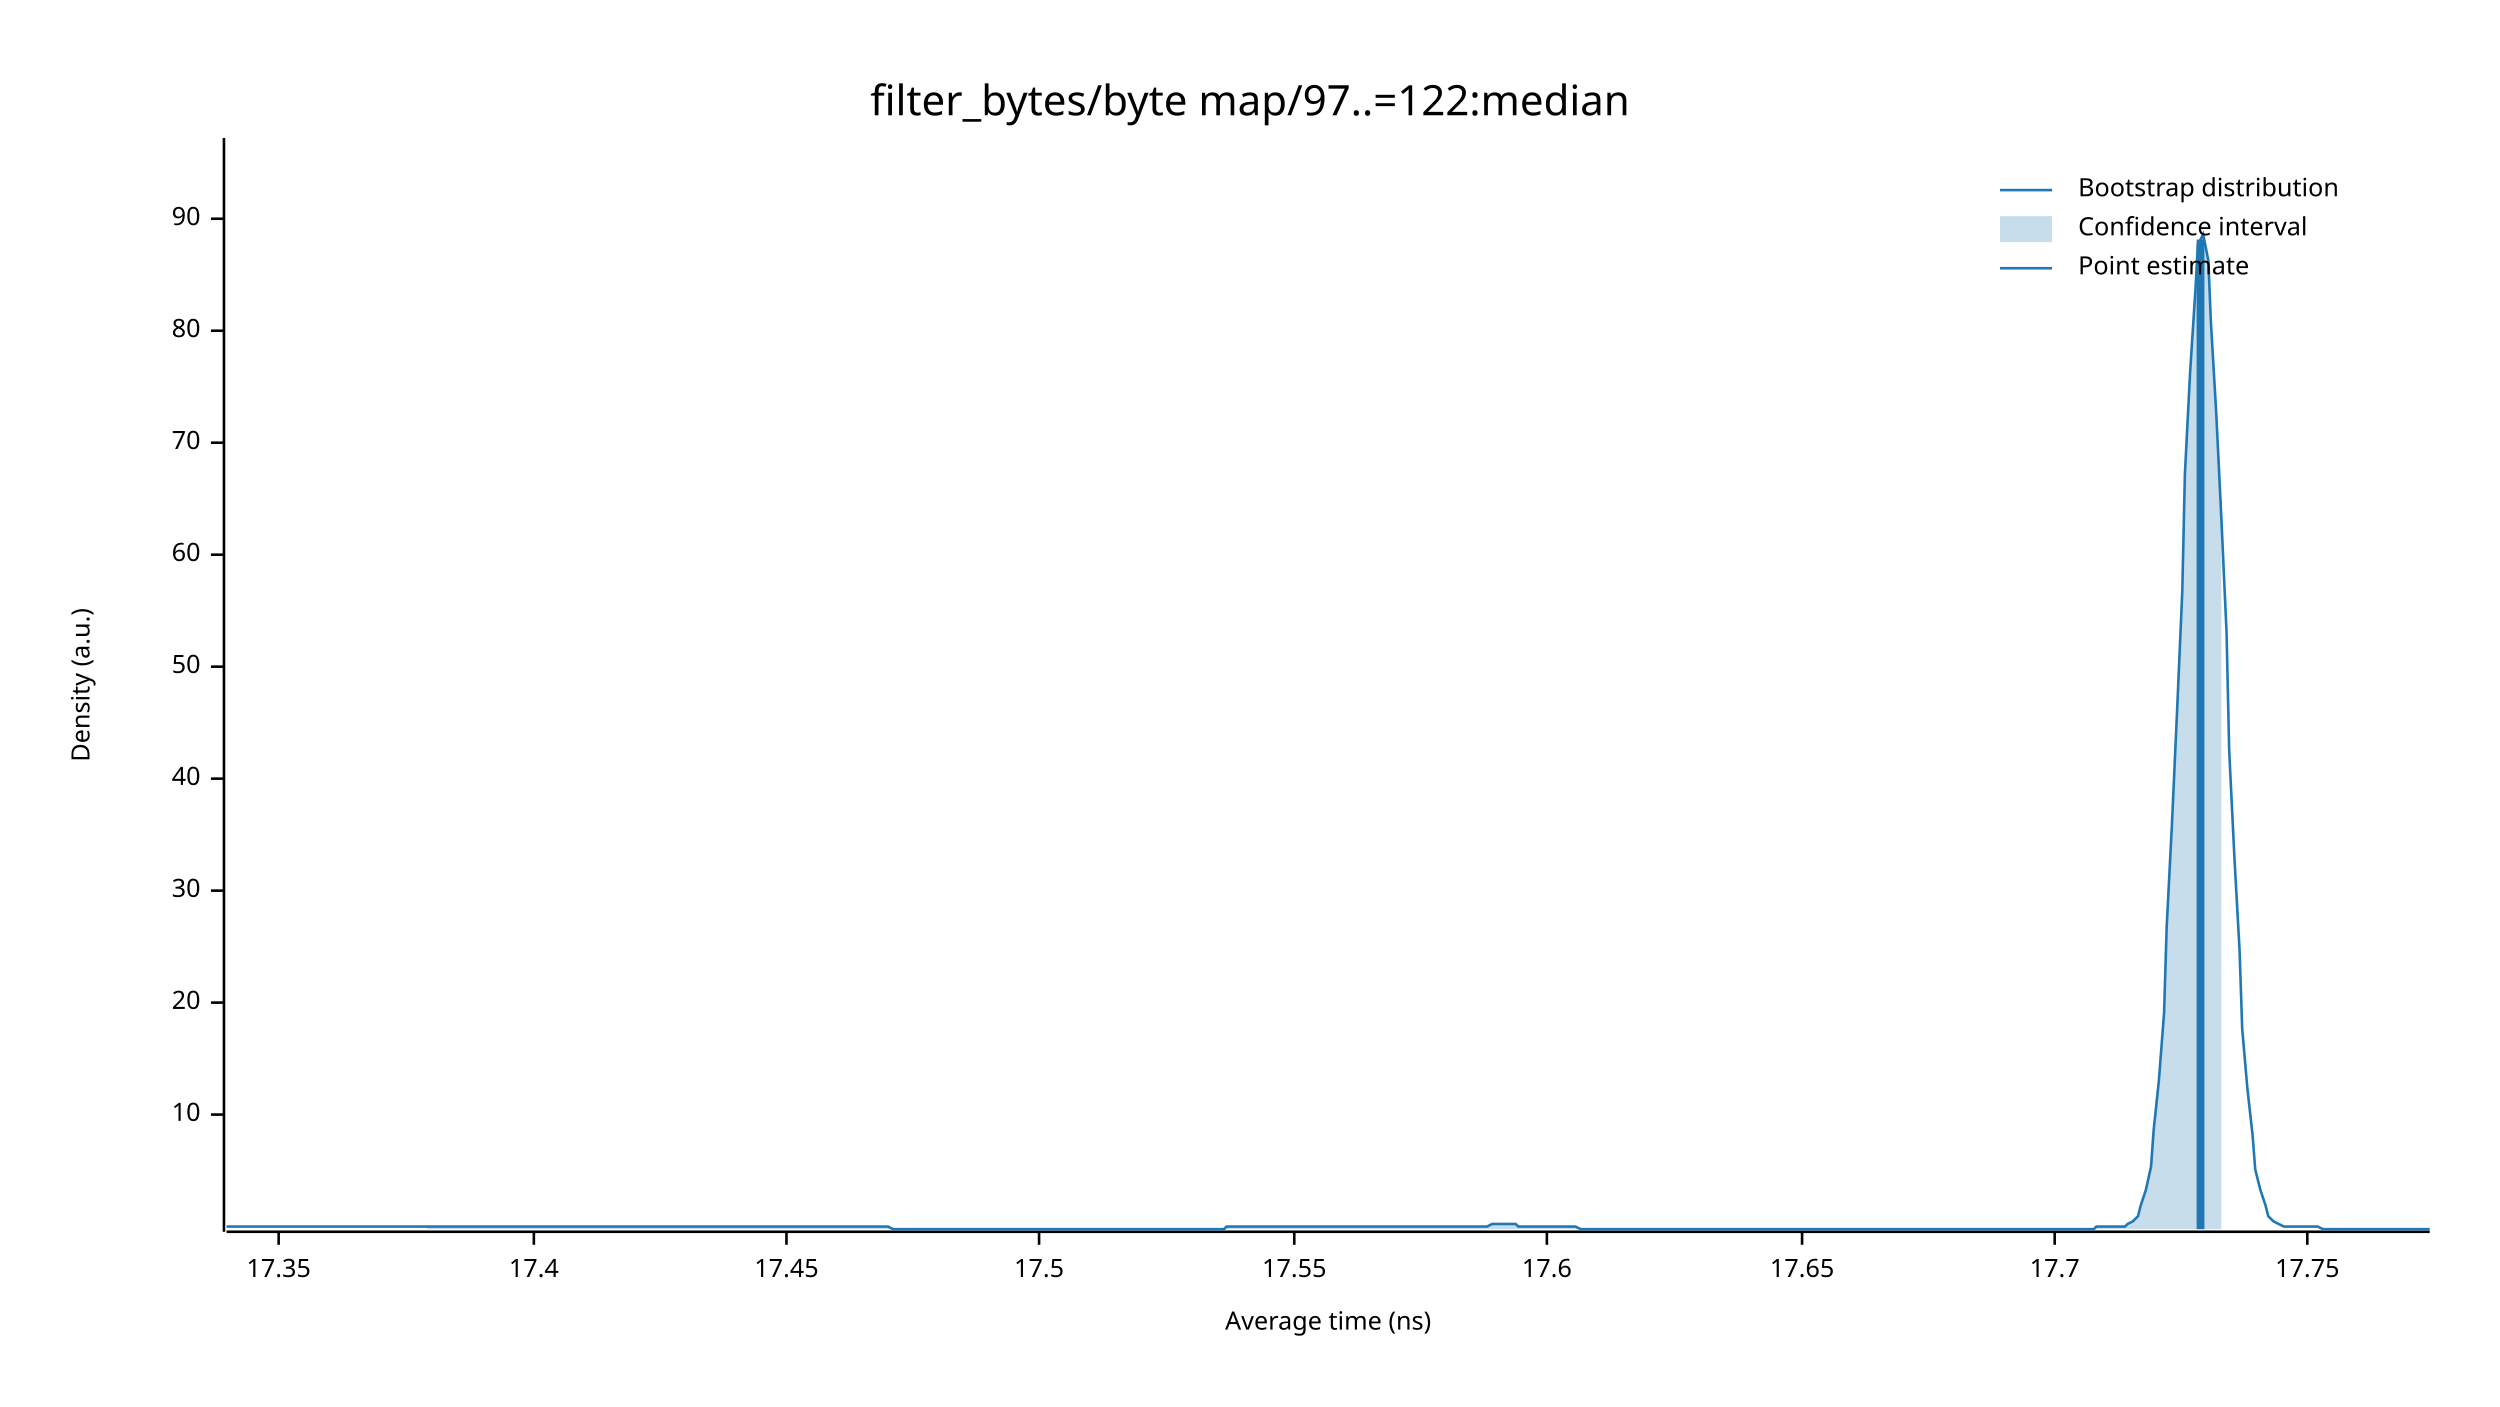
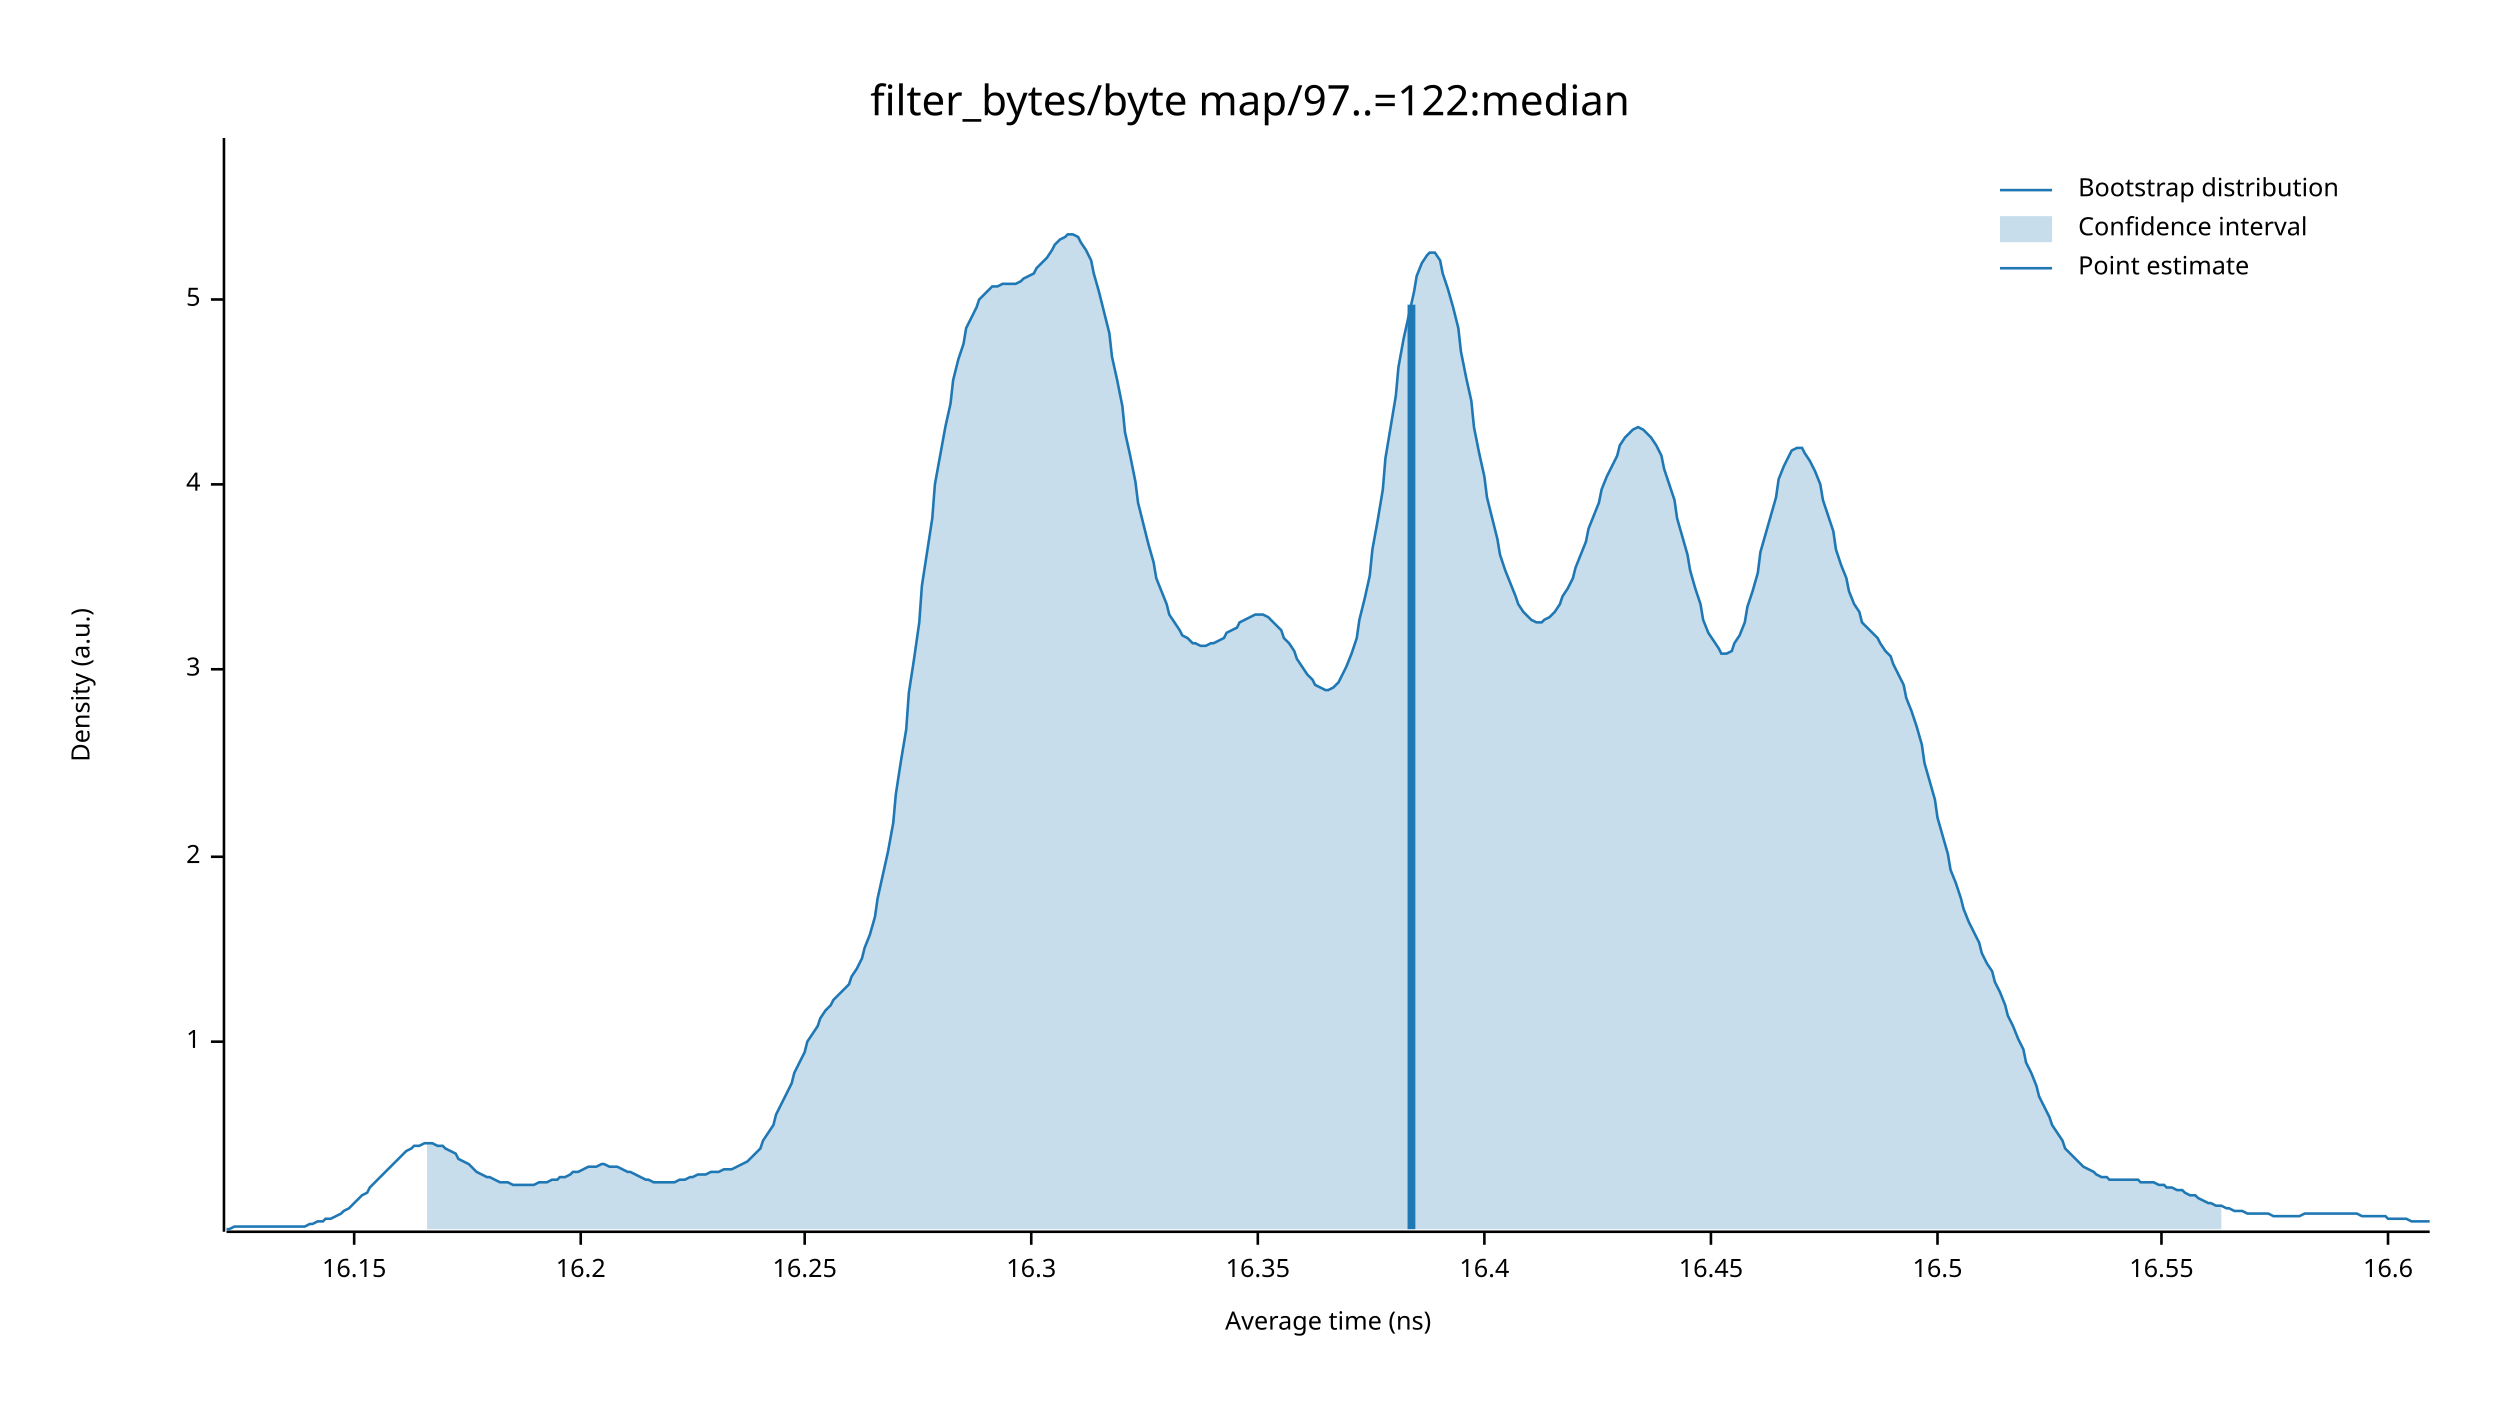
<svg xmlns="http://www.w3.org/2000/svg" width="960" height="540" viewBox="0 0 960 540">
  <text x="480" y="32" dy="0.76em" text-anchor="middle" font-family="sans-serif" font-size="16.129" opacity="1" fill="#000000">
filter_bytes/byte map/97..=122:median
</text>
  <text x="27" y="263" dy="0.76em" text-anchor="middle" font-family="sans-serif" font-size="9.677" opacity="1" fill="#000000" transform="rotate(270, 27, 263)">
Density (a.u.)
</text>
  <text x="510" y="513" dy="-0.5ex" text-anchor="middle" font-family="sans-serif" font-size="9.677" opacity="1" fill="#000000">
Average time (ns)
</text>
  <polyline fill="none" opacity="1" stroke="#000000" stroke-width="1" points="86,53 86,473 " />
-   <text x="77" y="428" dy="0.5ex" text-anchor="end" font-family="sans-serif" font-size="9.677" opacity="1" fill="#000000">
- 10
+   <text x="77" y="400" dy="0.5ex" text-anchor="end" font-family="sans-serif" font-size="9.677" opacity="1" fill="#000000">
+ 1
</text>
-   <polyline fill="none" opacity="1" stroke="#000000" stroke-width="1" points="81,428 86,428 " />
-   <text x="77" y="385" dy="0.5ex" text-anchor="end" font-family="sans-serif" font-size="9.677" opacity="1" fill="#000000">
- 20
+   <polyline fill="none" opacity="1" stroke="#000000" stroke-width="1" points="81,400 86,400 " />
+   <text x="77" y="329" dy="0.5ex" text-anchor="end" font-family="sans-serif" font-size="9.677" opacity="1" fill="#000000">
+ 2
</text>
-   <polyline fill="none" opacity="1" stroke="#000000" stroke-width="1" points="81,385 86,385 " />
-   <text x="77" y="342" dy="0.5ex" text-anchor="end" font-family="sans-serif" font-size="9.677" opacity="1" fill="#000000">
- 30
+   <polyline fill="none" opacity="1" stroke="#000000" stroke-width="1" points="81,329 86,329 " />
+   <text x="77" y="257" dy="0.5ex" text-anchor="end" font-family="sans-serif" font-size="9.677" opacity="1" fill="#000000">
+ 3
</text>
-   <polyline fill="none" opacity="1" stroke="#000000" stroke-width="1" points="81,342 86,342 " />
-   <text x="77" y="299" dy="0.5ex" text-anchor="end" font-family="sans-serif" font-size="9.677" opacity="1" fill="#000000">
- 40
+   <polyline fill="none" opacity="1" stroke="#000000" stroke-width="1" points="81,257 86,257 " />
+   <text x="77" y="186" dy="0.5ex" text-anchor="end" font-family="sans-serif" font-size="9.677" opacity="1" fill="#000000">
+ 4
</text>
-   <polyline fill="none" opacity="1" stroke="#000000" stroke-width="1" points="81,299 86,299 " />
-   <text x="77" y="256" dy="0.5ex" text-anchor="end" font-family="sans-serif" font-size="9.677" opacity="1" fill="#000000">
- 50
+   <polyline fill="none" opacity="1" stroke="#000000" stroke-width="1" points="81,186 86,186 " />
+   <text x="77" y="115" dy="0.5ex" text-anchor="end" font-family="sans-serif" font-size="9.677" opacity="1" fill="#000000">
+ 5
</text>
-   <polyline fill="none" opacity="1" stroke="#000000" stroke-width="1" points="81,256 86,256 " />
-   <text x="77" y="213" dy="0.5ex" text-anchor="end" font-family="sans-serif" font-size="9.677" opacity="1" fill="#000000">
- 60
+   <polyline fill="none" opacity="1" stroke="#000000" stroke-width="1" points="81,115 86,115 " />
+   <polyline fill="none" opacity="1" stroke="#000000" stroke-width="1" points="87,473 933,473 " />
+   <text x="136" y="483" dy="0.76em" text-anchor="middle" font-family="sans-serif" font-size="9.677" opacity="1" fill="#000000">
+ 16.15
</text>
-   <polyline fill="none" opacity="1" stroke="#000000" stroke-width="1" points="81,213 86,213 " />
-   <text x="77" y="170" dy="0.5ex" text-anchor="end" font-family="sans-serif" font-size="9.677" opacity="1" fill="#000000">
- 70
+   <polyline fill="none" opacity="1" stroke="#000000" stroke-width="1" points="136,473 136,478 " />
+   <text x="223" y="483" dy="0.76em" text-anchor="middle" font-family="sans-serif" font-size="9.677" opacity="1" fill="#000000">
+ 16.2
</text>
-   <polyline fill="none" opacity="1" stroke="#000000" stroke-width="1" points="81,170 86,170 " />
-   <text x="77" y="127" dy="0.5ex" text-anchor="end" font-family="sans-serif" font-size="9.677" opacity="1" fill="#000000">
- 80
+   <polyline fill="none" opacity="1" stroke="#000000" stroke-width="1" points="223,473 223,478 " />
+   <text x="309" y="483" dy="0.76em" text-anchor="middle" font-family="sans-serif" font-size="9.677" opacity="1" fill="#000000">
+ 16.25
</text>
-   <polyline fill="none" opacity="1" stroke="#000000" stroke-width="1" points="81,127 86,127 " />
-   <text x="77" y="84" dy="0.5ex" text-anchor="end" font-family="sans-serif" font-size="9.677" opacity="1" fill="#000000">
- 90
+   <polyline fill="none" opacity="1" stroke="#000000" stroke-width="1" points="309,473 309,478 " />
+   <text x="396" y="483" dy="0.76em" text-anchor="middle" font-family="sans-serif" font-size="9.677" opacity="1" fill="#000000">
+ 16.3
</text>
-   <polyline fill="none" opacity="1" stroke="#000000" stroke-width="1" points="81,84 86,84 " />
-   <polyline fill="none" opacity="1" stroke="#000000" stroke-width="1" points="87,473 933,473 " />
-   <text x="107" y="483" dy="0.76em" text-anchor="middle" font-family="sans-serif" font-size="9.677" opacity="1" fill="#000000">
- 17.35
+   <polyline fill="none" opacity="1" stroke="#000000" stroke-width="1" points="396,473 396,478 " />
+   <text x="483" y="483" dy="0.76em" text-anchor="middle" font-family="sans-serif" font-size="9.677" opacity="1" fill="#000000">
+ 16.35
</text>
-   <polyline fill="none" opacity="1" stroke="#000000" stroke-width="1" points="107,473 107,478 " />
-   <text x="205" y="483" dy="0.76em" text-anchor="middle" font-family="sans-serif" font-size="9.677" opacity="1" fill="#000000">
- 17.4
+   <polyline fill="none" opacity="1" stroke="#000000" stroke-width="1" points="483,473 483,478 " />
+   <text x="570" y="483" dy="0.76em" text-anchor="middle" font-family="sans-serif" font-size="9.677" opacity="1" fill="#000000">
+ 16.4
</text>
-   <polyline fill="none" opacity="1" stroke="#000000" stroke-width="1" points="205,473 205,478 " />
-   <text x="302" y="483" dy="0.76em" text-anchor="middle" font-family="sans-serif" font-size="9.677" opacity="1" fill="#000000">
- 17.45
+   <polyline fill="none" opacity="1" stroke="#000000" stroke-width="1" points="570,473 570,478 " />
+   <text x="657" y="483" dy="0.76em" text-anchor="middle" font-family="sans-serif" font-size="9.677" opacity="1" fill="#000000">
+ 16.45
</text>
-   <polyline fill="none" opacity="1" stroke="#000000" stroke-width="1" points="302,473 302,478 " />
-   <text x="399" y="483" dy="0.76em" text-anchor="middle" font-family="sans-serif" font-size="9.677" opacity="1" fill="#000000">
- 17.5
+   <polyline fill="none" opacity="1" stroke="#000000" stroke-width="1" points="657,473 657,478 " />
+   <text x="744" y="483" dy="0.76em" text-anchor="middle" font-family="sans-serif" font-size="9.677" opacity="1" fill="#000000">
+ 16.5
</text>
-   <polyline fill="none" opacity="1" stroke="#000000" stroke-width="1" points="399,473 399,478 " />
-   <text x="497" y="483" dy="0.76em" text-anchor="middle" font-family="sans-serif" font-size="9.677" opacity="1" fill="#000000">
- 17.55
+   <polyline fill="none" opacity="1" stroke="#000000" stroke-width="1" points="744,473 744,478 " />
+   <text x="830" y="483" dy="0.76em" text-anchor="middle" font-family="sans-serif" font-size="9.677" opacity="1" fill="#000000">
+ 16.55
</text>
-   <polyline fill="none" opacity="1" stroke="#000000" stroke-width="1" points="497,473 497,478 " />
-   <text x="594" y="483" dy="0.76em" text-anchor="middle" font-family="sans-serif" font-size="9.677" opacity="1" fill="#000000">
- 17.6
+   <polyline fill="none" opacity="1" stroke="#000000" stroke-width="1" points="830,473 830,478 " />
+   <text x="917" y="483" dy="0.76em" text-anchor="middle" font-family="sans-serif" font-size="9.677" opacity="1" fill="#000000">
+ 16.6
</text>
-   <polyline fill="none" opacity="1" stroke="#000000" stroke-width="1" points="594,473 594,478 " />
-   <text x="692" y="483" dy="0.76em" text-anchor="middle" font-family="sans-serif" font-size="9.677" opacity="1" fill="#000000">
- 17.65
- </text>
-   <polyline fill="none" opacity="1" stroke="#000000" stroke-width="1" points="692,473 692,478 " />
-   <text x="789" y="483" dy="0.76em" text-anchor="middle" font-family="sans-serif" font-size="9.677" opacity="1" fill="#000000">
- 17.7
- </text>
-   <polyline fill="none" opacity="1" stroke="#000000" stroke-width="1" points="789,473 789,478 " />
-   <text x="886" y="483" dy="0.76em" text-anchor="middle" font-family="sans-serif" font-size="9.677" opacity="1" fill="#000000">
- 17.75
- </text>
-   <polyline fill="none" opacity="1" stroke="#000000" stroke-width="1" points="886,473 886,478 " />
-   <polyline fill="none" opacity="1" stroke="#1F78B4" stroke-width="1" points="87,471 88,471 90,471 92,471 93,471 95,471 97,471 98,471 100,471 102,471 103,471 105,471 107,471 109,471 110,471 112,471 114,471 115,471 117,471 119,471 120,471 122,471 124,471 125,471 127,471 129,471 131,471 132,471 134,471 136,471 137,471 139,471 141,471 142,471 144,471 146,471 148,471 149,471 151,471 153,471 154,471 156,471 158,471 159,471 161,471 163,471 164,471 166,471 168,471 170,471 171,471 173,471 175,471 176,471 178,471 180,471 181,471 183,471 185,471 187,471 188,471 190,471 192,471 193,471 195,471 197,471 198,471 200,471 202,471 203,471 205,471 207,471 209,471 210,471 212,471 214,471 215,471 217,471 219,471 220,471 222,471 224,471 226,471 227,471 229,471 231,471 232,471 234,471 236,471 237,471 239,471 241,471 242,471 244,471 246,471 248,471 249,471 251,471 253,471 254,471 256,471 258,471 259,471 261,471 263,471 265,471 266,471 268,471 270,471 271,471 273,471 275,471 276,471 278,471 280,471 281,471 283,471 285,471 287,471 288,471 290,471 292,471 293,471 295,471 297,471 298,471 300,471 302,471 304,471 305,471 307,471 309,471 310,471 312,471 314,471 315,471 317,471 319,471 320,471 322,471 324,471 326,471 327,471 329,471 331,471 332,471 334,471 336,471 337,471 339,471 341,471 343,472 344,472 346,472 348,472 349,472 351,472 353,472 354,472 356,472 358,472 359,472 361,472 363,472 365,472 366,472 368,472 370,472 371,472 373,472 375,472 376,472 378,472 380,472 381,472 383,472 385,472 387,472 388,472 390,472 392,472 393,472 395,472 397,472 398,472 400,472 402,472 404,472 405,472 407,472 409,472 410,472 412,472 414,472 415,472 417,472 419,472 420,472 422,472 424,472 426,472 427,472 429,472 431,472 432,472 434,472 436,472 437,472 439,472 441,472 443,472 444,472 446,472 448,472 449,472 451,472 453,472 454,472 456,472 458,472 459,472 461,472 463,472 465,472 466,472 468,472 470,472 471,471 473,471 475,471 476,471 478,471 480,471 482,471 483,471 485,471 487,471 488,471 490,471 492,471 493,471 495,471 497,471 498,471 500,471 502,471 504,471 505,471 507,471 509,471 510,471 512,471 514,471 515,471 517,471 519,471 521,471 522,471 524,471 526,471 527,471 529,471 531,471 532,471 534,471 536,471 537,471 539,471 541,471 543,471 544,471 546,471 548,471 549,471 551,471 553,471 554,471 556,471 558,471 560,471 561,471 563,471 565,471 566,471 568,471 570,471 571,471 573,470 575,470 576,470 578,470 580,470 582,470 583,471 585,471 587,471 588,471 590,471 592,471 593,471 595,471 597,471 599,471 600,471 602,471 604,471 605,471 607,472 609,472 610,472 612,472 614,472 615,472 617,472 619,472 621,472 622,472 624,472 626,472 627,472 629,472 631,472 632,472 634,472 636,472 638,472 639,472 641,472 643,472 644,472 646,472 648,472 649,472 651,472 653,472 654,472 656,472 658,472 660,472 661,472 663,472 665,472 666,472 668,472 670,472 671,472 673,472 675,472 676,472 678,472 680,472 682,472 683,472 685,472 687,472 688,472 690,472 692,472 693,472 695,472 697,472 699,472 700,472 702,472 704,472 705,472 707,472 709,472 710,472 712,472 714,472 715,472 717,472 719,472 721,472 722,472 724,472 726,472 727,472 729,472 731,472 732,472 734,472 736,472 738,472 739,472 741,472 743,472 744,472 746,472 748,472 749,472 751,472 753,472 754,472 756,472 758,472 760,472 761,472 763,472 765,472 766,472 768,472 770,472 771,472 773,472 775,472 777,472 778,472 780,472 782,472 783,472 785,472 787,472 788,472 790,472 792,472 793,472 795,472 797,472 799,472 800,472 802,472 804,472 805,471 807,471 809,471 810,471 812,471 814,471 816,471 817,470 819,469 821,467 822,463 824,457 826,448 827,434 829,415 831,389 832,356 834,317 836,273 838,227 839,182 841,143 843,112 844,94 846,90 848,100 849,124 851,158 853,199 855,243 856,288 858,329 860,365 861,395 863,418 865,436 866,449 868,457 870,463 871,467 873,469 875,470 877,471 878,471 880,471 882,471 883,471 885,471 887,471 888,471 890,471 892,472 894,472 895,472 897,472 899,472 900,472 902,472 904,472 905,472 907,472 909,472 910,472 912,472 914,472 916,472 917,472 919,472 921,472 922,472 924,472 926,472 927,472 929,472 931,472 933,472 " />
-   <polygon opacity="0.25" fill="#1F78B4" points="164,471 166,471 168,471 170,471 171,471 173,471 175,471 176,471 178,471 180,471 181,471 183,471 185,471 187,471 188,471 190,471 192,471 193,471 195,471 197,471 198,471 200,471 202,471 203,471 205,471 207,471 209,471 210,471 212,471 214,471 215,471 217,471 219,471 220,471 222,471 224,471 226,471 227,471 229,471 231,471 232,471 234,471 236,471 237,471 239,471 241,471 242,471 244,471 246,471 248,471 249,471 251,471 253,471 254,471 256,471 258,471 259,471 261,471 263,471 265,471 266,471 268,471 270,471 271,471 273,471 275,471 276,471 278,471 280,471 281,471 283,471 285,471 287,471 288,471 290,471 292,471 293,471 295,471 297,471 298,471 300,471 302,471 304,471 305,471 307,471 309,471 310,471 312,471 314,471 315,471 317,471 319,471 320,471 322,471 324,471 326,471 327,471 329,471 331,471 332,471 334,471 336,471 337,471 339,471 341,471 343,472 344,472 346,472 348,472 349,472 351,472 353,472 354,472 356,472 358,472 359,472 361,472 363,472 365,472 366,472 368,472 370,472 371,472 373,472 375,472 376,472 378,472 380,472 381,472 383,472 385,472 387,472 388,472 390,472 392,472 393,472 395,472 397,472 398,472 400,472 402,472 404,472 405,472 407,472 409,472 410,472 412,472 414,472 415,472 417,472 419,472 420,472 422,472 424,472 426,472 427,472 429,472 431,472 432,472 434,472 436,472 437,472 439,472 441,472 443,472 444,472 446,472 448,472 449,472 451,472 453,472 454,472 456,472 458,472 459,472 461,472 463,472 465,472 466,472 468,472 470,472 471,471 473,471 475,471 476,471 478,471 480,471 482,471 483,471 485,471 487,471 488,471 490,471 492,471 493,471 495,471 497,471 498,471 500,471 502,471 504,471 505,471 507,471 509,471 510,471 512,471 514,471 515,471 517,471 519,471 521,471 522,471 524,471 526,471 527,471 529,471 531,471 532,471 534,471 536,471 537,471 539,471 541,471 543,471 544,471 546,471 548,471 549,471 551,471 553,471 554,471 556,471 558,471 560,471 561,471 563,471 565,471 566,471 568,471 570,471 571,471 573,470 575,470 576,470 578,470 580,470 582,470 583,471 585,471 587,471 588,471 590,471 592,471 593,471 595,471 597,471 599,471 600,471 602,471 604,471 605,471 607,472 609,472 610,472 612,472 614,472 615,472 617,472 619,472 621,472 622,472 624,472 626,472 627,472 629,472 631,472 632,472 634,472 636,472 638,472 639,472 641,472 643,472 644,472 646,472 648,472 649,472 651,472 653,472 654,472 656,472 658,472 660,472 661,472 663,472 665,472 666,472 668,472 670,472 671,472 673,472 675,472 676,472 678,472 680,472 682,472 683,472 685,472 687,472 688,472 690,472 692,472 693,472 695,472 697,472 699,472 700,472 702,472 704,472 705,472 707,472 709,472 710,472 712,472 714,472 715,472 717,472 719,472 721,472 722,472 724,472 726,472 727,472 729,472 731,472 732,472 734,472 736,472 738,472 739,472 741,472 743,472 744,472 746,472 748,472 749,472 751,472 753,472 754,472 756,472 758,472 760,472 761,472 763,472 765,472 766,472 768,472 770,472 771,472 773,472 775,472 777,472 778,472 780,472 782,472 783,472 785,472 787,472 788,472 790,472 792,472 793,472 795,472 797,472 799,472 800,472 802,472 804,472 805,471 807,471 809,471 810,471 812,471 814,471 816,471 817,470 819,469 821,467 822,463 824,457 826,448 827,434 829,415 831,389 832,356 834,317 836,273 838,227 839,182 841,143 843,112 844,94 846,90 848,100 849,124 851,158 853,199 853,472 164,472 " />
-   <polyline fill="none" opacity="1" stroke="#1F78B4" stroke-width="3" points="845,472 845,92 " />
+   <polyline fill="none" opacity="1" stroke="#000000" stroke-width="1" points="917,473 917,478 " />
+   <polyline fill="none" opacity="1" stroke="#1F78B4" stroke-width="1" points="87,472 88,472 90,471 92,471 93,471 95,471 97,471 98,471 100,471 102,471 103,471 105,471 107,471 109,471 110,471 112,471 114,471 115,471 117,471 119,470 120,470 122,469 124,469 125,468 127,468 129,467 131,466 132,465 134,464 136,462 137,461 139,459 141,458 142,456 144,454 146,452 148,450 149,449 151,447 153,445 154,444 156,442 158,441 159,440 161,440 163,439 164,439 166,439 168,440 170,440 171,441 173,442 175,443 176,445 178,446 180,447 181,448 183,450 185,451 187,452 188,452 190,453 192,454 193,454 195,454 197,455 198,455 200,455 202,455 203,455 205,455 207,454 209,454 210,454 212,453 214,453 215,452 217,452 219,451 220,450 222,450 224,449 226,448 227,448 229,448 231,447 232,447 234,448 236,448 237,448 239,449 241,450 242,450 244,451 246,452 248,453 249,453 251,454 253,454 254,454 256,454 258,454 259,454 261,453 263,453 265,452 266,452 268,451 270,451 271,451 273,450 275,450 276,450 278,449 280,449 281,449 283,448 285,447 287,446 288,445 290,443 292,441 293,438 295,435 297,432 298,428 300,424 302,420 304,416 305,412 307,408 309,404 310,400 312,397 314,394 315,391 317,388 319,386 320,384 322,382 324,380 326,378 327,375 329,372 331,368 332,364 334,359 336,352 337,345 339,336 341,327 343,316 344,305 346,292 348,280 349,266 351,253 353,239 354,225 356,212 358,199 359,186 361,175 363,164 365,155 366,146 368,138 370,132 371,126 373,122 375,118 376,115 378,113 380,111 381,110 383,110 385,109 387,109 388,109 390,109 392,108 393,107 395,106 397,105 398,103 400,101 402,99 404,96 405,94 407,92 409,91 410,90 412,90 414,91 415,93 417,96 419,100 420,105 422,112 424,120 426,128 427,137 429,146 431,156 432,166 434,175 436,185 437,193 439,201 441,209 443,216 444,222 446,227 448,232 449,236 451,239 453,242 454,244 456,245 458,247 459,247 461,248 463,248 465,247 466,247 468,246 470,245 471,243 473,242 475,241 476,239 478,238 480,237 482,236 483,236 485,236 487,237 488,238 490,240 492,242 493,245 495,247 497,250 498,253 500,256 502,259 504,261 505,263 507,264 509,265 510,265 512,264 514,262 515,260 517,256 519,251 521,245 522,238 524,230 526,221 527,211 529,200 531,188 532,176 534,164 536,152 537,141 539,130 541,121 543,112 544,106 546,101 548,98 549,97 551,97 553,100 554,105 556,111 558,118 560,126 561,135 563,145 565,154 566,164 568,174 570,183 571,191 573,199 575,207 576,213 578,219 580,224 582,229 583,232 585,235 587,237 588,238 590,239 592,239 593,238 595,237 597,235 599,232 600,229 602,226 604,222 605,218 607,213 609,208 610,203 612,198 614,193 615,188 617,183 619,179 621,175 622,171 624,168 626,166 627,165 629,164 631,165 632,166 634,168 636,171 638,175 639,180 641,186 643,192 644,199 646,206 648,213 649,219 651,226 653,232 654,238 656,243 658,246 660,249 661,251 663,251 665,250 666,247 668,244 670,239 671,233 673,227 675,220 676,212 678,205 680,198 682,191 683,184 685,179 687,175 688,173 690,172 692,172 693,174 695,177 697,181 699,186 700,192 702,198 704,204 705,211 707,217 709,222 710,227 712,232 714,235 715,239 717,241 719,243 721,245 722,247 724,250 726,252 727,255 729,259 731,263 732,268 734,273 736,279 738,286 739,293 741,300 743,307 744,314 746,321 748,328 749,334 751,339 753,345 754,349 756,354 758,358 760,362 761,366 763,370 765,373 766,377 768,381 770,386 771,390 773,394 775,399 777,403 778,408 780,412 782,417 783,421 785,425 787,429 788,432 790,435 792,438 793,441 795,443 797,445 799,447 800,448 802,449 804,450 805,451 807,452 809,452 810,453 812,453 814,453 816,453 817,453 819,453 821,453 822,454 824,454 826,454 827,454 829,455 831,455 832,456 834,456 836,457 838,457 839,458 841,459 843,459 844,460 846,461 848,462 849,462 851,463 853,463 855,464 856,464 858,465 860,465 861,465 863,466 865,466 866,466 868,466 870,466 871,466 873,467 875,467 877,467 878,467 880,467 882,467 883,467 885,466 887,466 888,466 890,466 892,466 894,466 895,466 897,466 899,466 900,466 902,466 904,466 905,466 907,467 909,467 910,467 912,467 914,467 916,467 917,468 919,468 921,468 922,468 924,468 926,469 927,469 929,469 931,469 933,469 " />
+   <polygon opacity="0.25" fill="#1F78B4" points="164,439 166,439 168,440 170,440 171,441 173,442 175,443 176,445 178,446 180,447 181,448 183,450 185,451 187,452 188,452 190,453 192,454 193,454 195,454 197,455 198,455 200,455 202,455 203,455 205,455 207,454 209,454 210,454 212,453 214,453 215,452 217,452 219,451 220,450 222,450 224,449 226,448 227,448 229,448 231,447 232,447 234,448 236,448 237,448 239,449 241,450 242,450 244,451 246,452 248,453 249,453 251,454 253,454 254,454 256,454 258,454 259,454 261,453 263,453 265,452 266,452 268,451 270,451 271,451 273,450 275,450 276,450 278,449 280,449 281,449 283,448 285,447 287,446 288,445 290,443 292,441 293,438 295,435 297,432 298,428 300,424 302,420 304,416 305,412 307,408 309,404 310,400 312,397 314,394 315,391 317,388 319,386 320,384 322,382 324,380 326,378 327,375 329,372 331,368 332,364 334,359 336,352 337,345 339,336 341,327 343,316 344,305 346,292 348,280 349,266 351,253 353,239 354,225 356,212 358,199 359,186 361,175 363,164 365,155 366,146 368,138 370,132 371,126 373,122 375,118 376,115 378,113 380,111 381,110 383,110 385,109 387,109 388,109 390,109 392,108 393,107 395,106 397,105 398,103 400,101 402,99 404,96 405,94 407,92 409,91 410,90 412,90 414,91 415,93 417,96 419,100 420,105 422,112 424,120 426,128 427,137 429,146 431,156 432,166 434,175 436,185 437,193 439,201 441,209 443,216 444,222 446,227 448,232 449,236 451,239 453,242 454,244 456,245 458,247 459,247 461,248 463,248 465,247 466,247 468,246 470,245 471,243 473,242 475,241 476,239 478,238 480,237 482,236 483,236 485,236 487,237 488,238 490,240 492,242 493,245 495,247 497,250 498,253 500,256 502,259 504,261 505,263 507,264 509,265 510,265 512,264 514,262 515,260 517,256 519,251 521,245 522,238 524,230 526,221 527,211 529,200 531,188 532,176 534,164 536,152 537,141 539,130 541,121 543,112 544,106 546,101 548,98 549,97 551,97 553,100 554,105 556,111 558,118 560,126 561,135 563,145 565,154 566,164 568,174 570,183 571,191 573,199 575,207 576,213 578,219 580,224 582,229 583,232 585,235 587,237 588,238 590,239 592,239 593,238 595,237 597,235 599,232 600,229 602,226 604,222 605,218 607,213 609,208 610,203 612,198 614,193 615,188 617,183 619,179 621,175 622,171 624,168 626,166 627,165 629,164 631,165 632,166 634,168 636,171 638,175 639,180 641,186 643,192 644,199 646,206 648,213 649,219 651,226 653,232 654,238 656,243 658,246 660,249 661,251 663,251 665,250 666,247 668,244 670,239 671,233 673,227 675,220 676,212 678,205 680,198 682,191 683,184 685,179 687,175 688,173 690,172 692,172 693,174 695,177 697,181 699,186 700,192 702,198 704,204 705,211 707,217 709,222 710,227 712,232 714,235 715,239 717,241 719,243 721,245 722,247 724,250 726,252 727,255 729,259 731,263 732,268 734,273 736,279 738,286 739,293 741,300 743,307 744,314 746,321 748,328 749,334 751,339 753,345 754,349 756,354 758,358 760,362 761,366 763,370 765,373 766,377 768,381 770,386 771,390 773,394 775,399 777,403 778,408 780,412 782,417 783,421 785,425 787,429 788,432 790,435 792,438 793,441 795,443 797,445 799,447 800,448 802,449 804,450 805,451 807,452 809,452 810,453 812,453 814,453 816,453 817,453 819,453 821,453 822,454 824,454 826,454 827,454 829,455 831,455 832,456 834,456 836,457 838,457 839,458 841,459 843,459 844,460 846,461 848,462 849,462 851,463 853,463 853,472 164,472 " />
+   <polyline fill="none" opacity="1" stroke="#1F78B4" stroke-width="3" points="542,472 542,117 " />
  <text x="798" y="68" dy="0.76em" text-anchor="start" font-family="sans-serif" font-size="9.677" opacity="1" fill="#000000">
Bootstrap distribution
</text>
  <text x="798" y="83" dy="0.76em" text-anchor="start" font-family="sans-serif" font-size="9.677" opacity="1" fill="#000000">
Confidence interval
</text>
  <text x="798" y="98" dy="0.76em" text-anchor="start" font-family="sans-serif" font-size="9.677" opacity="1" fill="#000000">
Point estimate
</text>
  <polyline fill="none" opacity="1" stroke="#1F78B4" stroke-width="1" points="768,73 788,73 " />
  <rect x="768" y="83" width="20" height="10" opacity="0.25" fill="#1F78B4" stroke="none" />
  <polyline fill="none" opacity="1" stroke="#1F78B4" stroke-width="1" points="768,103 788,103 " />
</svg>
